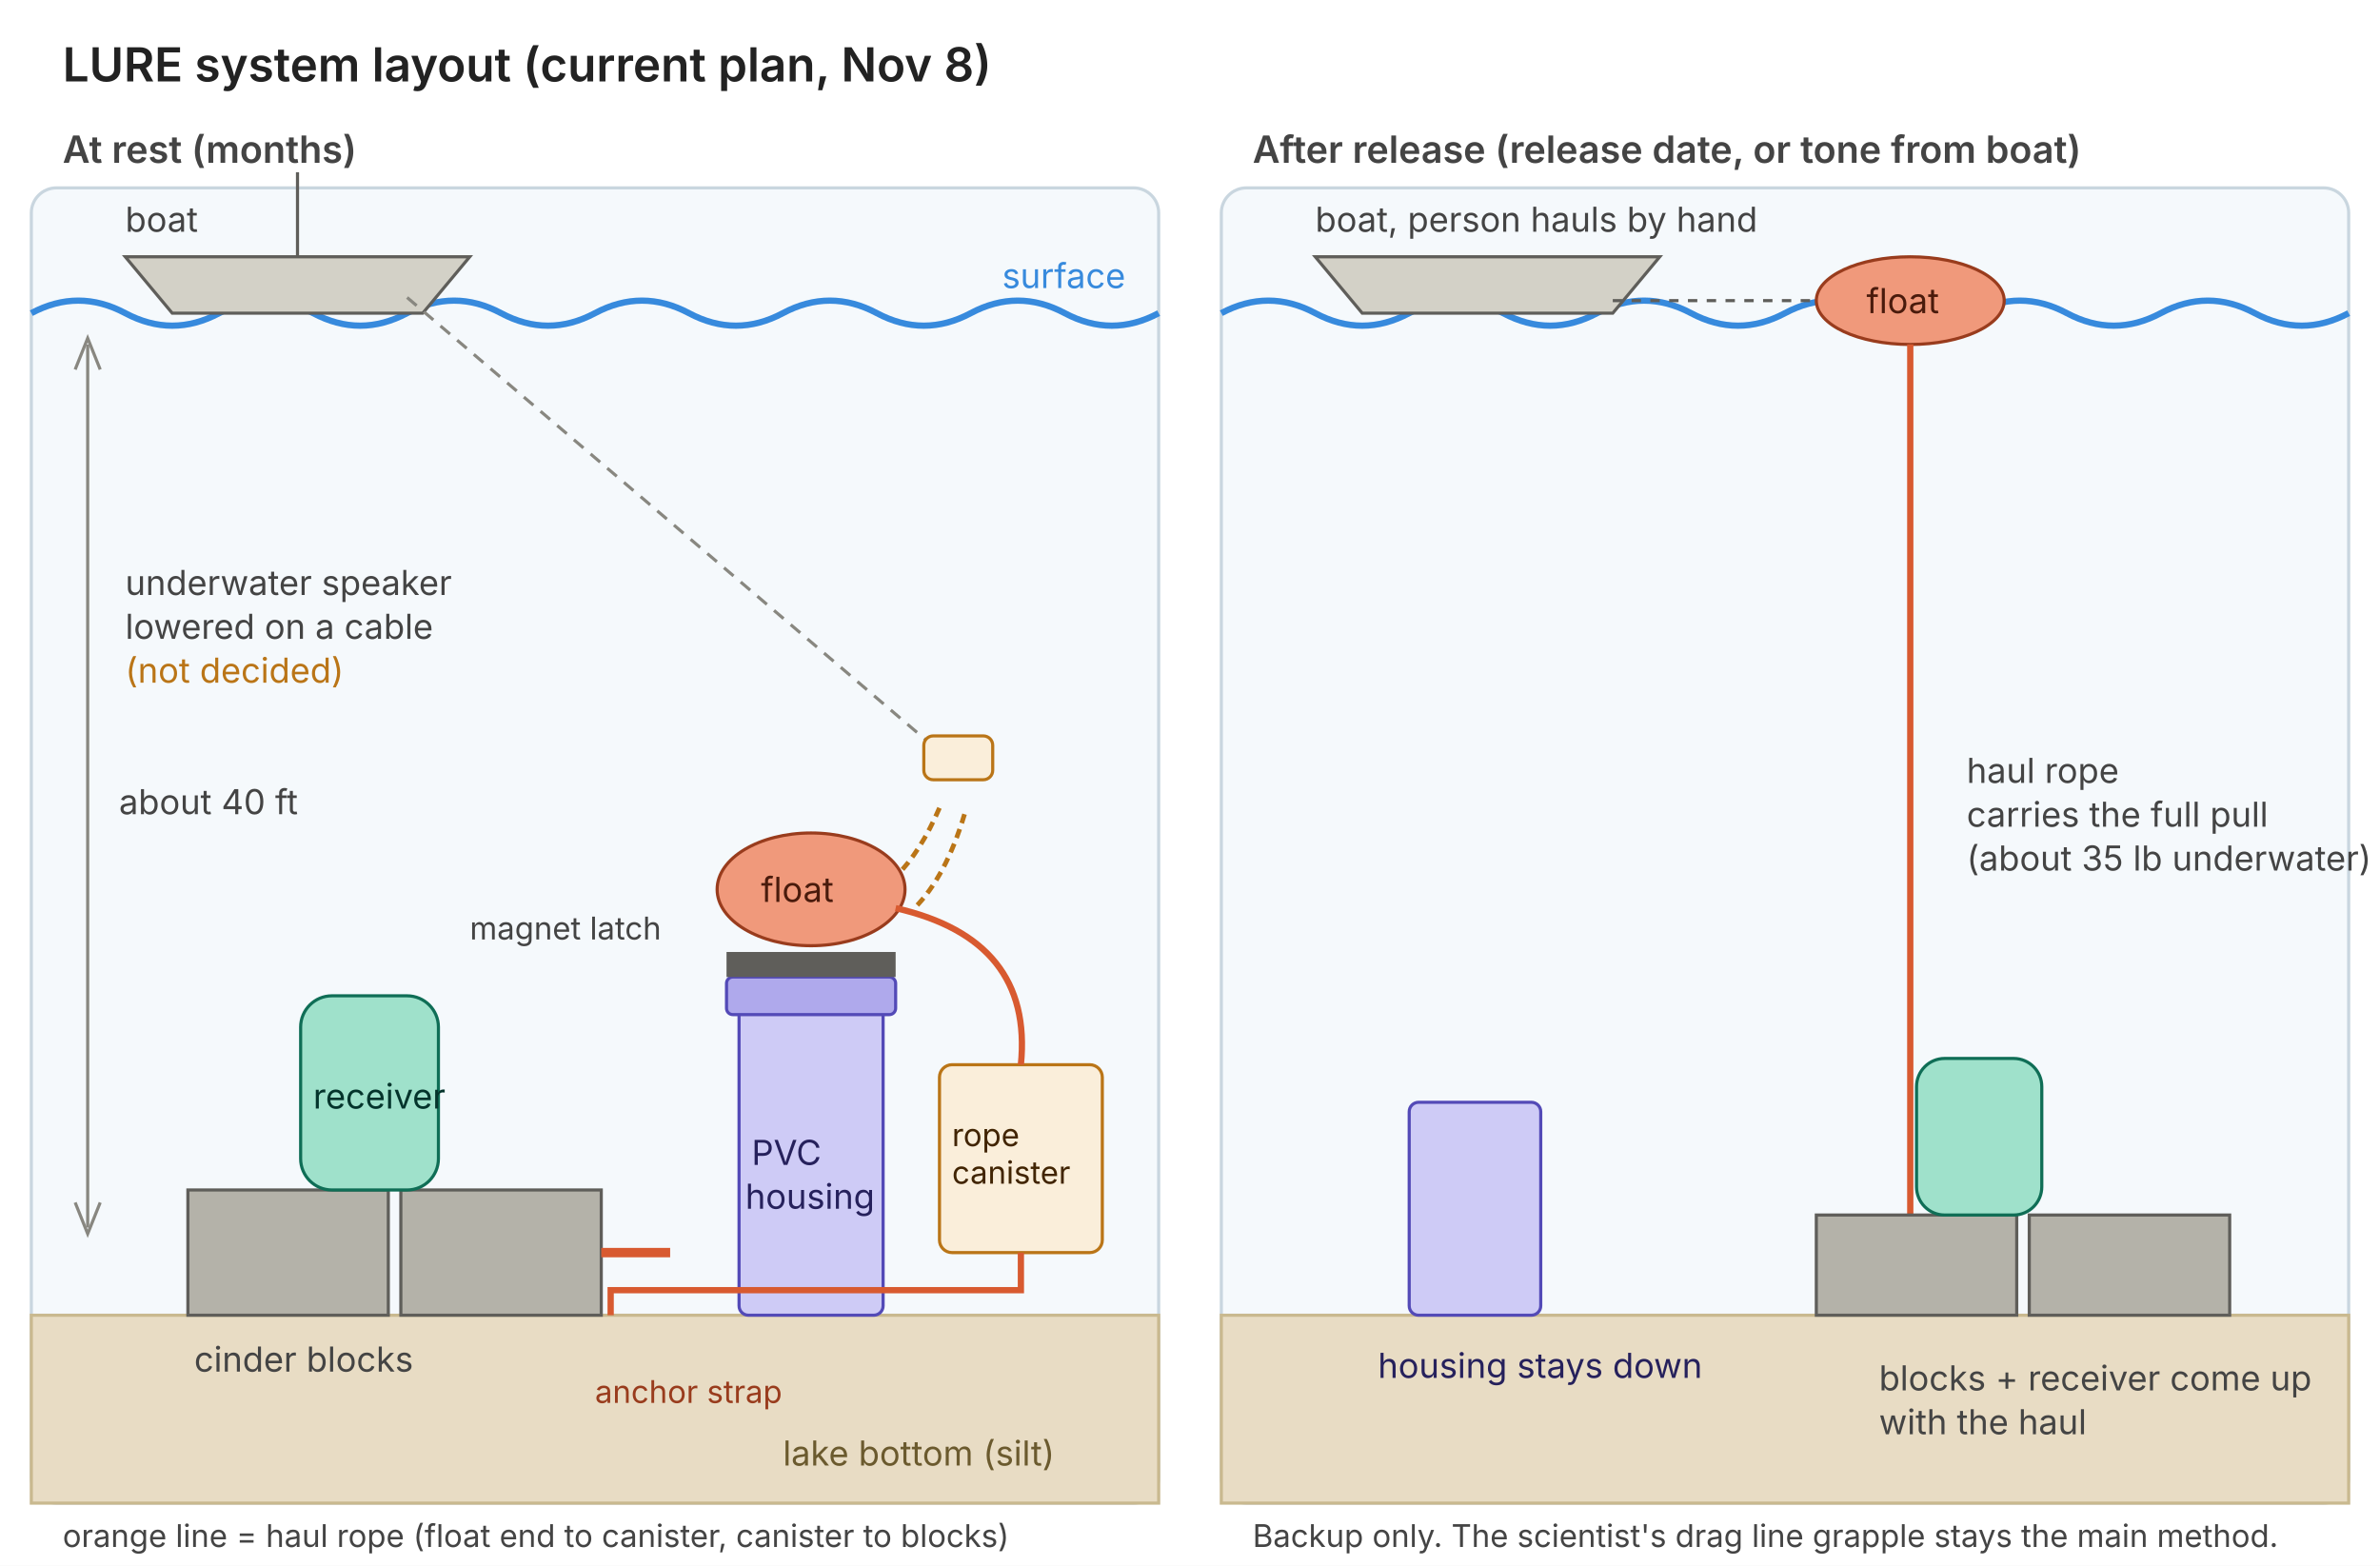
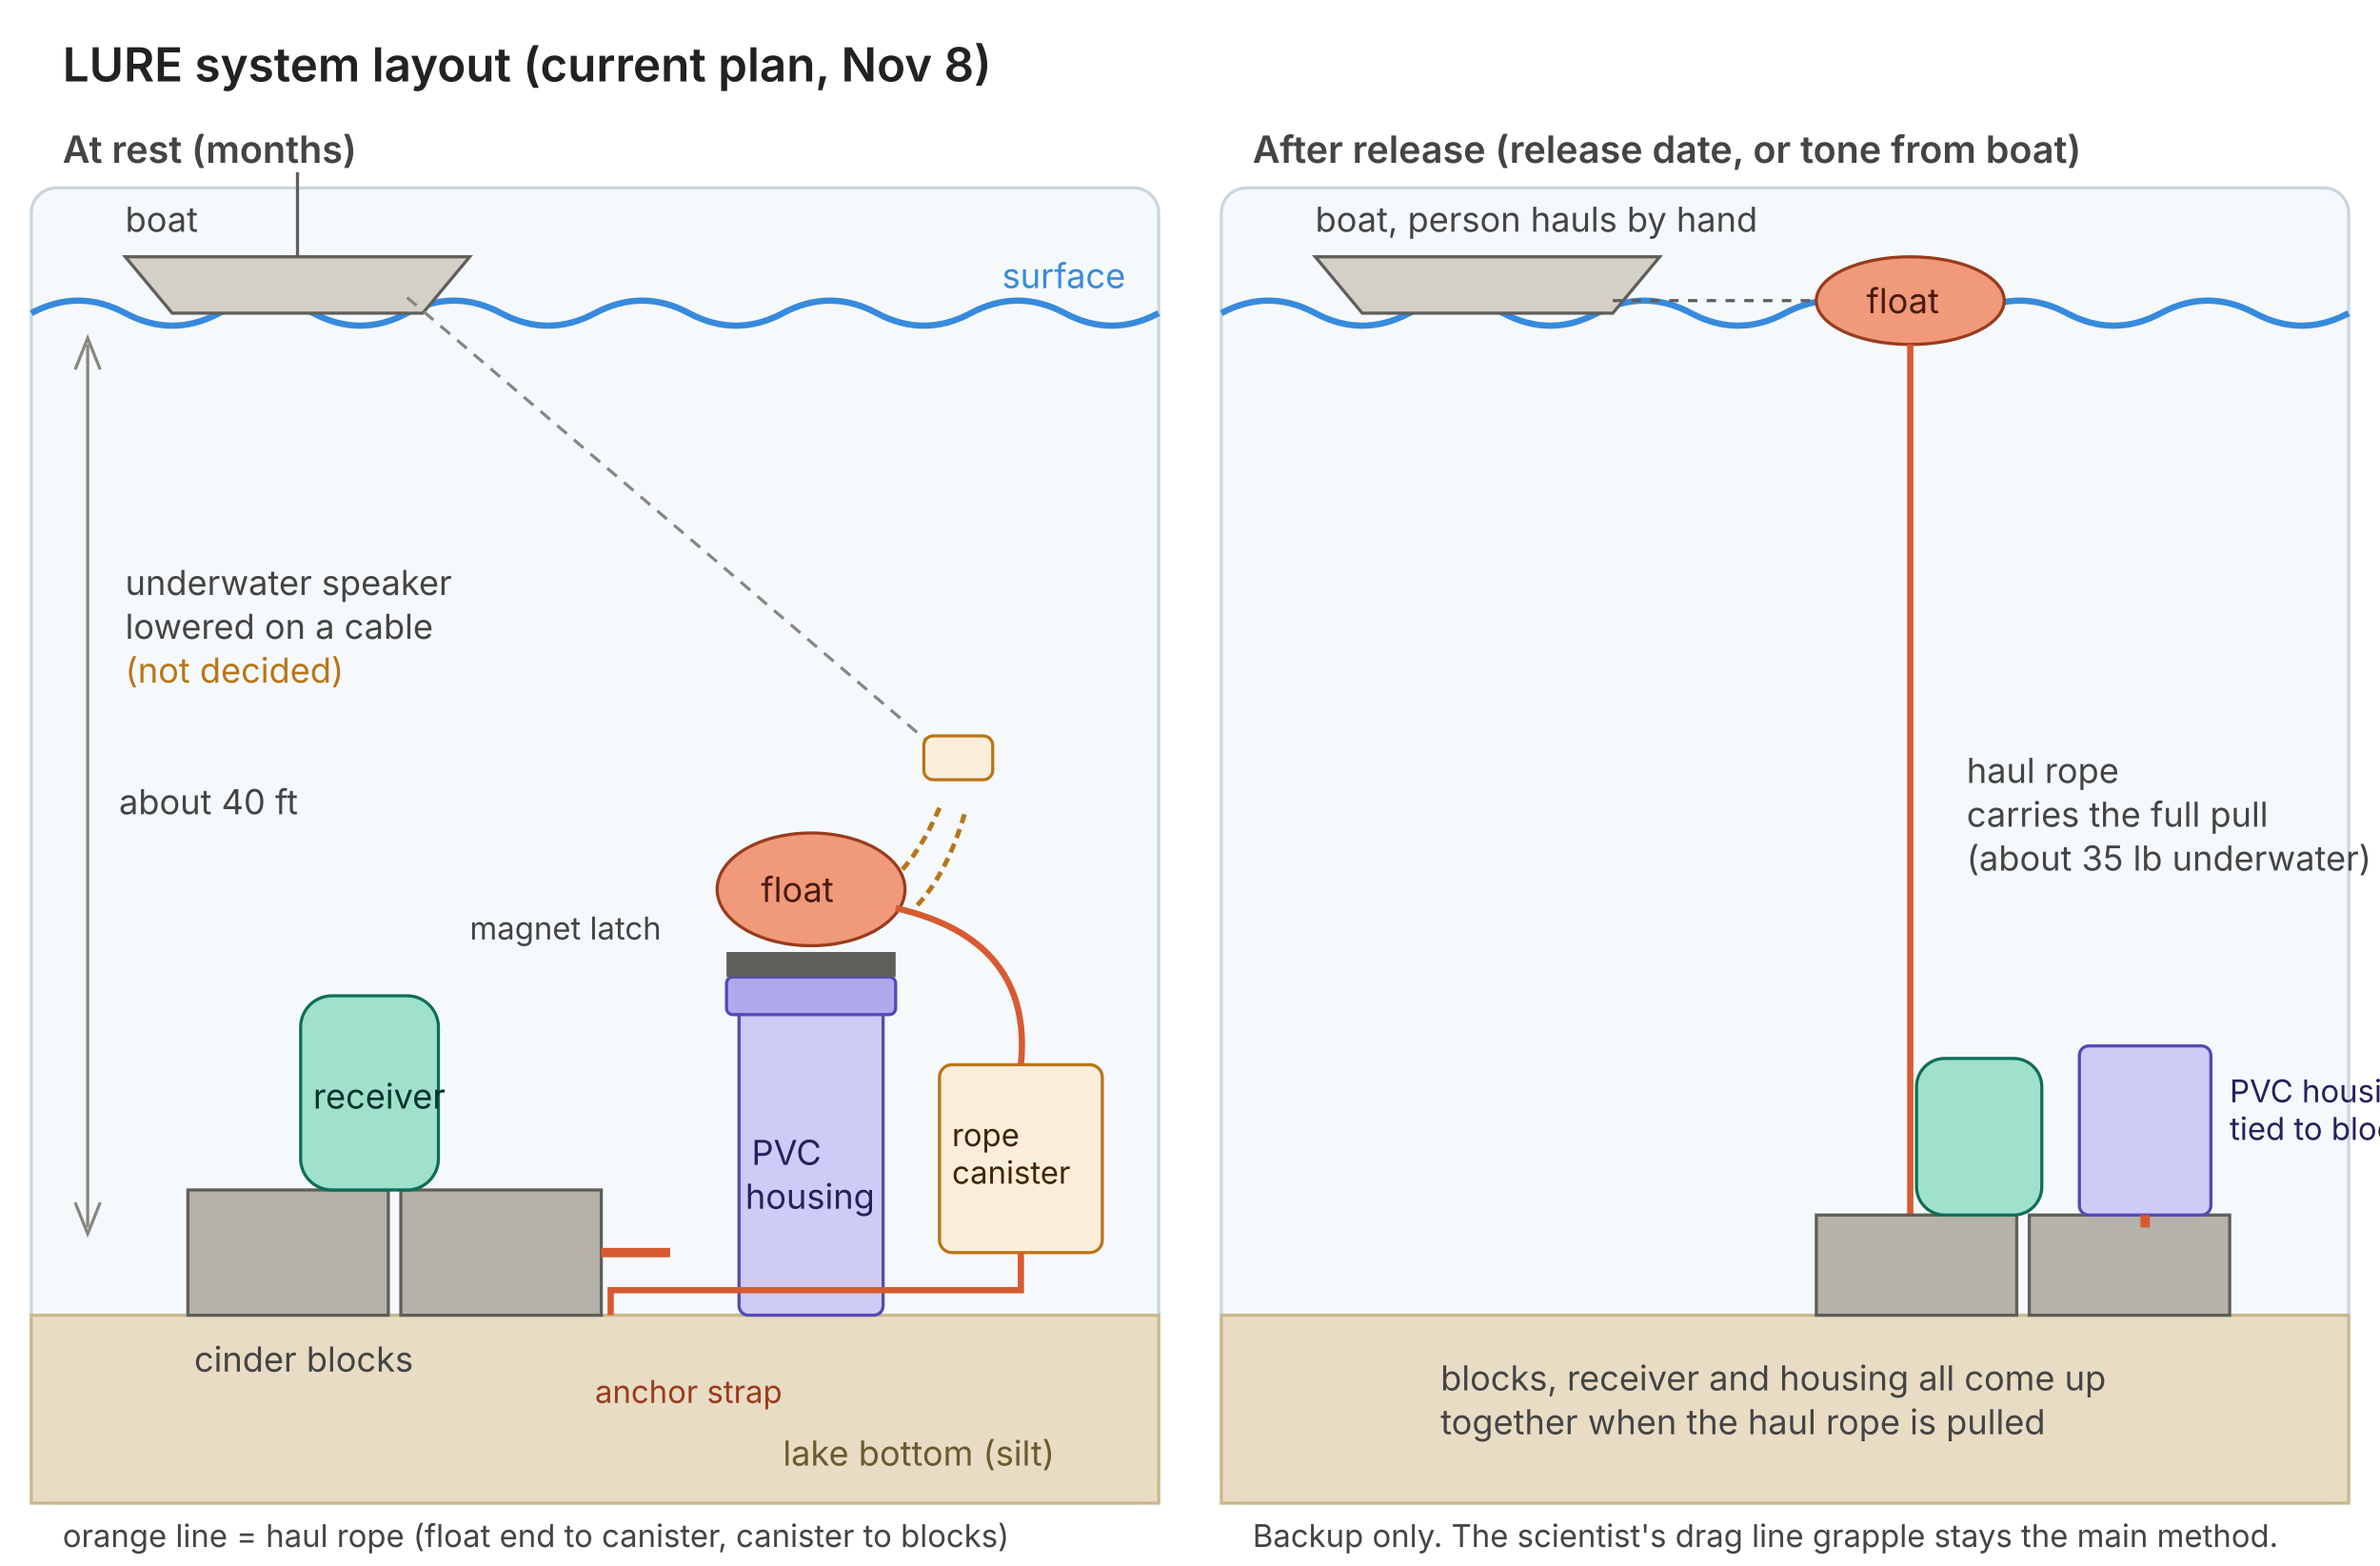
<svg xmlns="http://www.w3.org/2000/svg" viewBox="0 0 760 500" font-family="system-ui, -apple-system, Segoe UI, sans-serif" font-size="12">
  <rect width="760" height="500" fill="#ffffff" />
  <text x="20" y="26" font-size="15" font-weight="600" fill="#222">LURE system layout (current plan, Nov 8)</text>
  <text x="20" y="52" font-weight="600" fill="#444">At rest (months)</text>
  <rect x="10" y="60" width="360" height="420" rx="8" fill="#f5f9fc" stroke="#c9d6df" />
  <path d="M10 100 q15 -8 30 0 t30 0 t30 0 t30 0 t30 0 t30 0 t30 0 t30 0 t30 0 t30 0 t30 0 t30 0" fill="none" stroke="#378add" stroke-width="2" />
  <text x="320" y="92" fill="#378add" font-size="11">surface</text>
  <path d="M40 82 L150 82 L135 100 L55 100 Z" fill="#d3d1c7" stroke="#5f5e5a" />
  <line x1="95" y1="82" x2="95" y2="55" stroke="#5f5e5a" />
  <text x="40" y="74" font-size="11" fill="#444">boat</text>
  <line x1="130" y1="95" x2="300" y2="240" stroke="#888780" stroke-dasharray="4 3" />
  <rect x="295" y="235" width="22" height="14" rx="3" fill="#faeeda" stroke="#ba7517" />
  <text x="40" y="190" font-size="11" fill="#444">underwater speaker</text>
  <text x="40" y="204" font-size="11" fill="#444">lowered on a cable</text>
  <text x="40" y="218" font-size="11" fill="#ba7517">(not decided)</text>
  <path d="M300 258 q-6 14 -14 22 M308 260 q-6 20 -16 30" fill="none" stroke="#ba7517" stroke-width="1.5" stroke-dasharray="3 2" />
  <line x1="28" y1="110" x2="28" y2="392" stroke="#888780" />
  <path d="M24 118 L28 108 L32 118 M24 384 L28 394 L32 384" fill="none" stroke="#888780" />
  <text x="38" y="260" font-size="11" fill="#444">about 40 ft</text>
  <rect x="10" y="420" width="360" height="60" fill="#e8dcc4" stroke="#c9b98f" />
  <text x="250" y="468" font-size="11" fill="#6b5a2e">lake bottom (silt)</text>
  <rect x="60" y="380" width="64" height="40" fill="#b4b2a9" stroke="#5f5e5a" />
  <rect x="128" y="380" width="64" height="40" fill="#b4b2a9" stroke="#5f5e5a" />
  <text x="62" y="438" font-size="11" fill="#444">cinder blocks</text>
  <rect x="96" y="318" width="44" height="62" rx="10" fill="#9fe1cb" stroke="#0f6e56" />
  <text x="100" y="354" font-size="11" fill="#04342c">receiver</text>
  <path d="M192 400 L214 400" stroke="#d85a30" stroke-width="3" />
  <text x="190" y="448" font-size="10" fill="#993c1d">anchor strap</text>
  <rect x="236" y="320" width="46" height="100" rx="3" fill="#cecbf6" stroke="#534ab7" />
  <rect x="232" y="312" width="54" height="12" rx="2" fill="#afa9ec" stroke="#534ab7" />
  <text x="240" y="372" font-size="11" fill="#26215c">PVC</text>
  <text x="238" y="386" font-size="11" fill="#26215c">housing</text>
  <rect x="232" y="304" width="54" height="8" fill="#5f5e5a" />
  <ellipse cx="259" cy="284" rx="30" ry="18" fill="#f0997b" stroke="#993c1d" />
  <text x="243" y="288" font-size="11" fill="#4a1b0c">float</text>
  <text x="150" y="300" font-size="10" fill="#444">magnet latch</text>
  <rect x="300" y="340" width="52" height="60" rx="4" fill="#faeeda" stroke="#ba7517" />
  <text x="304" y="366" font-size="10" fill="#412402">rope</text>
  <text x="304" y="378" font-size="10" fill="#412402">canister</text>
  <path d="M286 290 Q330 300 326 340" fill="none" stroke="#d85a30" stroke-width="2" />
  <path d="M326 400 L326 412 L195 412 L195 420" fill="none" stroke="#d85a30" stroke-width="2" />
  <text x="20" y="494" font-size="10" fill="#444">orange line = haul rope (float end to canister, canister to blocks)</text>
  <text x="400" y="52" font-weight="600" fill="#444">After release (release date, or tone from boat)</text>
  <rect x="390" y="60" width="360" height="420" rx="8" fill="#f5f9fc" stroke="#c9d6df" />
  <path d="M390 100 q15 -8 30 0 t30 0 t30 0 t30 0 t30 0 t30 0 t30 0 t30 0 t30 0 t30 0 t30 0 t30 0" fill="none" stroke="#378add" stroke-width="2" />
  <path d="M420 82 L530 82 L515 100 L435 100 Z" fill="#d3d1c7" stroke="#5f5e5a" />
  <text x="420" y="74" font-size="11" fill="#444">boat, person hauls by hand</text>
  <ellipse cx="610" cy="96" rx="30" ry="14" fill="#f0997b" stroke="#993c1d" />
  <text x="596" y="100" font-size="11" fill="#4a1b0c">float</text>
  <line x1="610" y1="110" x2="610" y2="388" stroke="#d85a30" stroke-width="2" />
  <line x1="515" y1="96" x2="580" y2="96" stroke="#5f5e5a" stroke-dasharray="3 3" />
  <text x="628" y="250" font-size="11" fill="#444">haul rope</text>
  <text x="628" y="264" font-size="11" fill="#444">carries the full pull</text>
  <text x="628" y="278" font-size="11" fill="#444">(about 35 lb underwater)</text>
  <rect x="390" y="420" width="360" height="60" fill="#e8dcc4" stroke="#c9b98f" />
  <rect x="580" y="388" width="64" height="32" fill="#b4b2a9" stroke="#5f5e5a" />
  <rect x="648" y="388" width="64" height="32" fill="#b4b2a9" stroke="#5f5e5a" />
  <rect x="612" y="338" width="40" height="50" rx="9" fill="#9fe1cb" stroke="#0f6e56" />
-   <rect x="450" y="352" width="42" height="68" rx="3" fill="#cecbf6" stroke="#534ab7" />
-   <text x="440" y="440" font-size="11" fill="#26215c">housing stays down</text>
-   <text x="600" y="444" font-size="11" fill="#444">blocks + receiver come up</text>
-   <text x="600" y="458" font-size="11" fill="#444">with the haul</text>
+   <rect x="664" y="334" width="42" height="54" rx="3" fill="#cecbf6" stroke="#534ab7" />
+   <line x1="685" y1="388" x2="685" y2="392" stroke="#d85a30" stroke-width="3" />
+   <text x="712" y="352" font-size="10" fill="#26215c">PVC housing</text>
+   <text x="712" y="364" font-size="10" fill="#26215c">tied to blocks</text>
+   <text x="460" y="444" font-size="11" fill="#444">blocks, receiver and housing all come up</text>
+   <text x="460" y="458" font-size="11" fill="#444">together when the haul rope is pulled</text>
  <text x="400" y="494" font-size="10" fill="#444">Backup only. The scientist's drag line grapple stays the main method.</text>
</svg>
